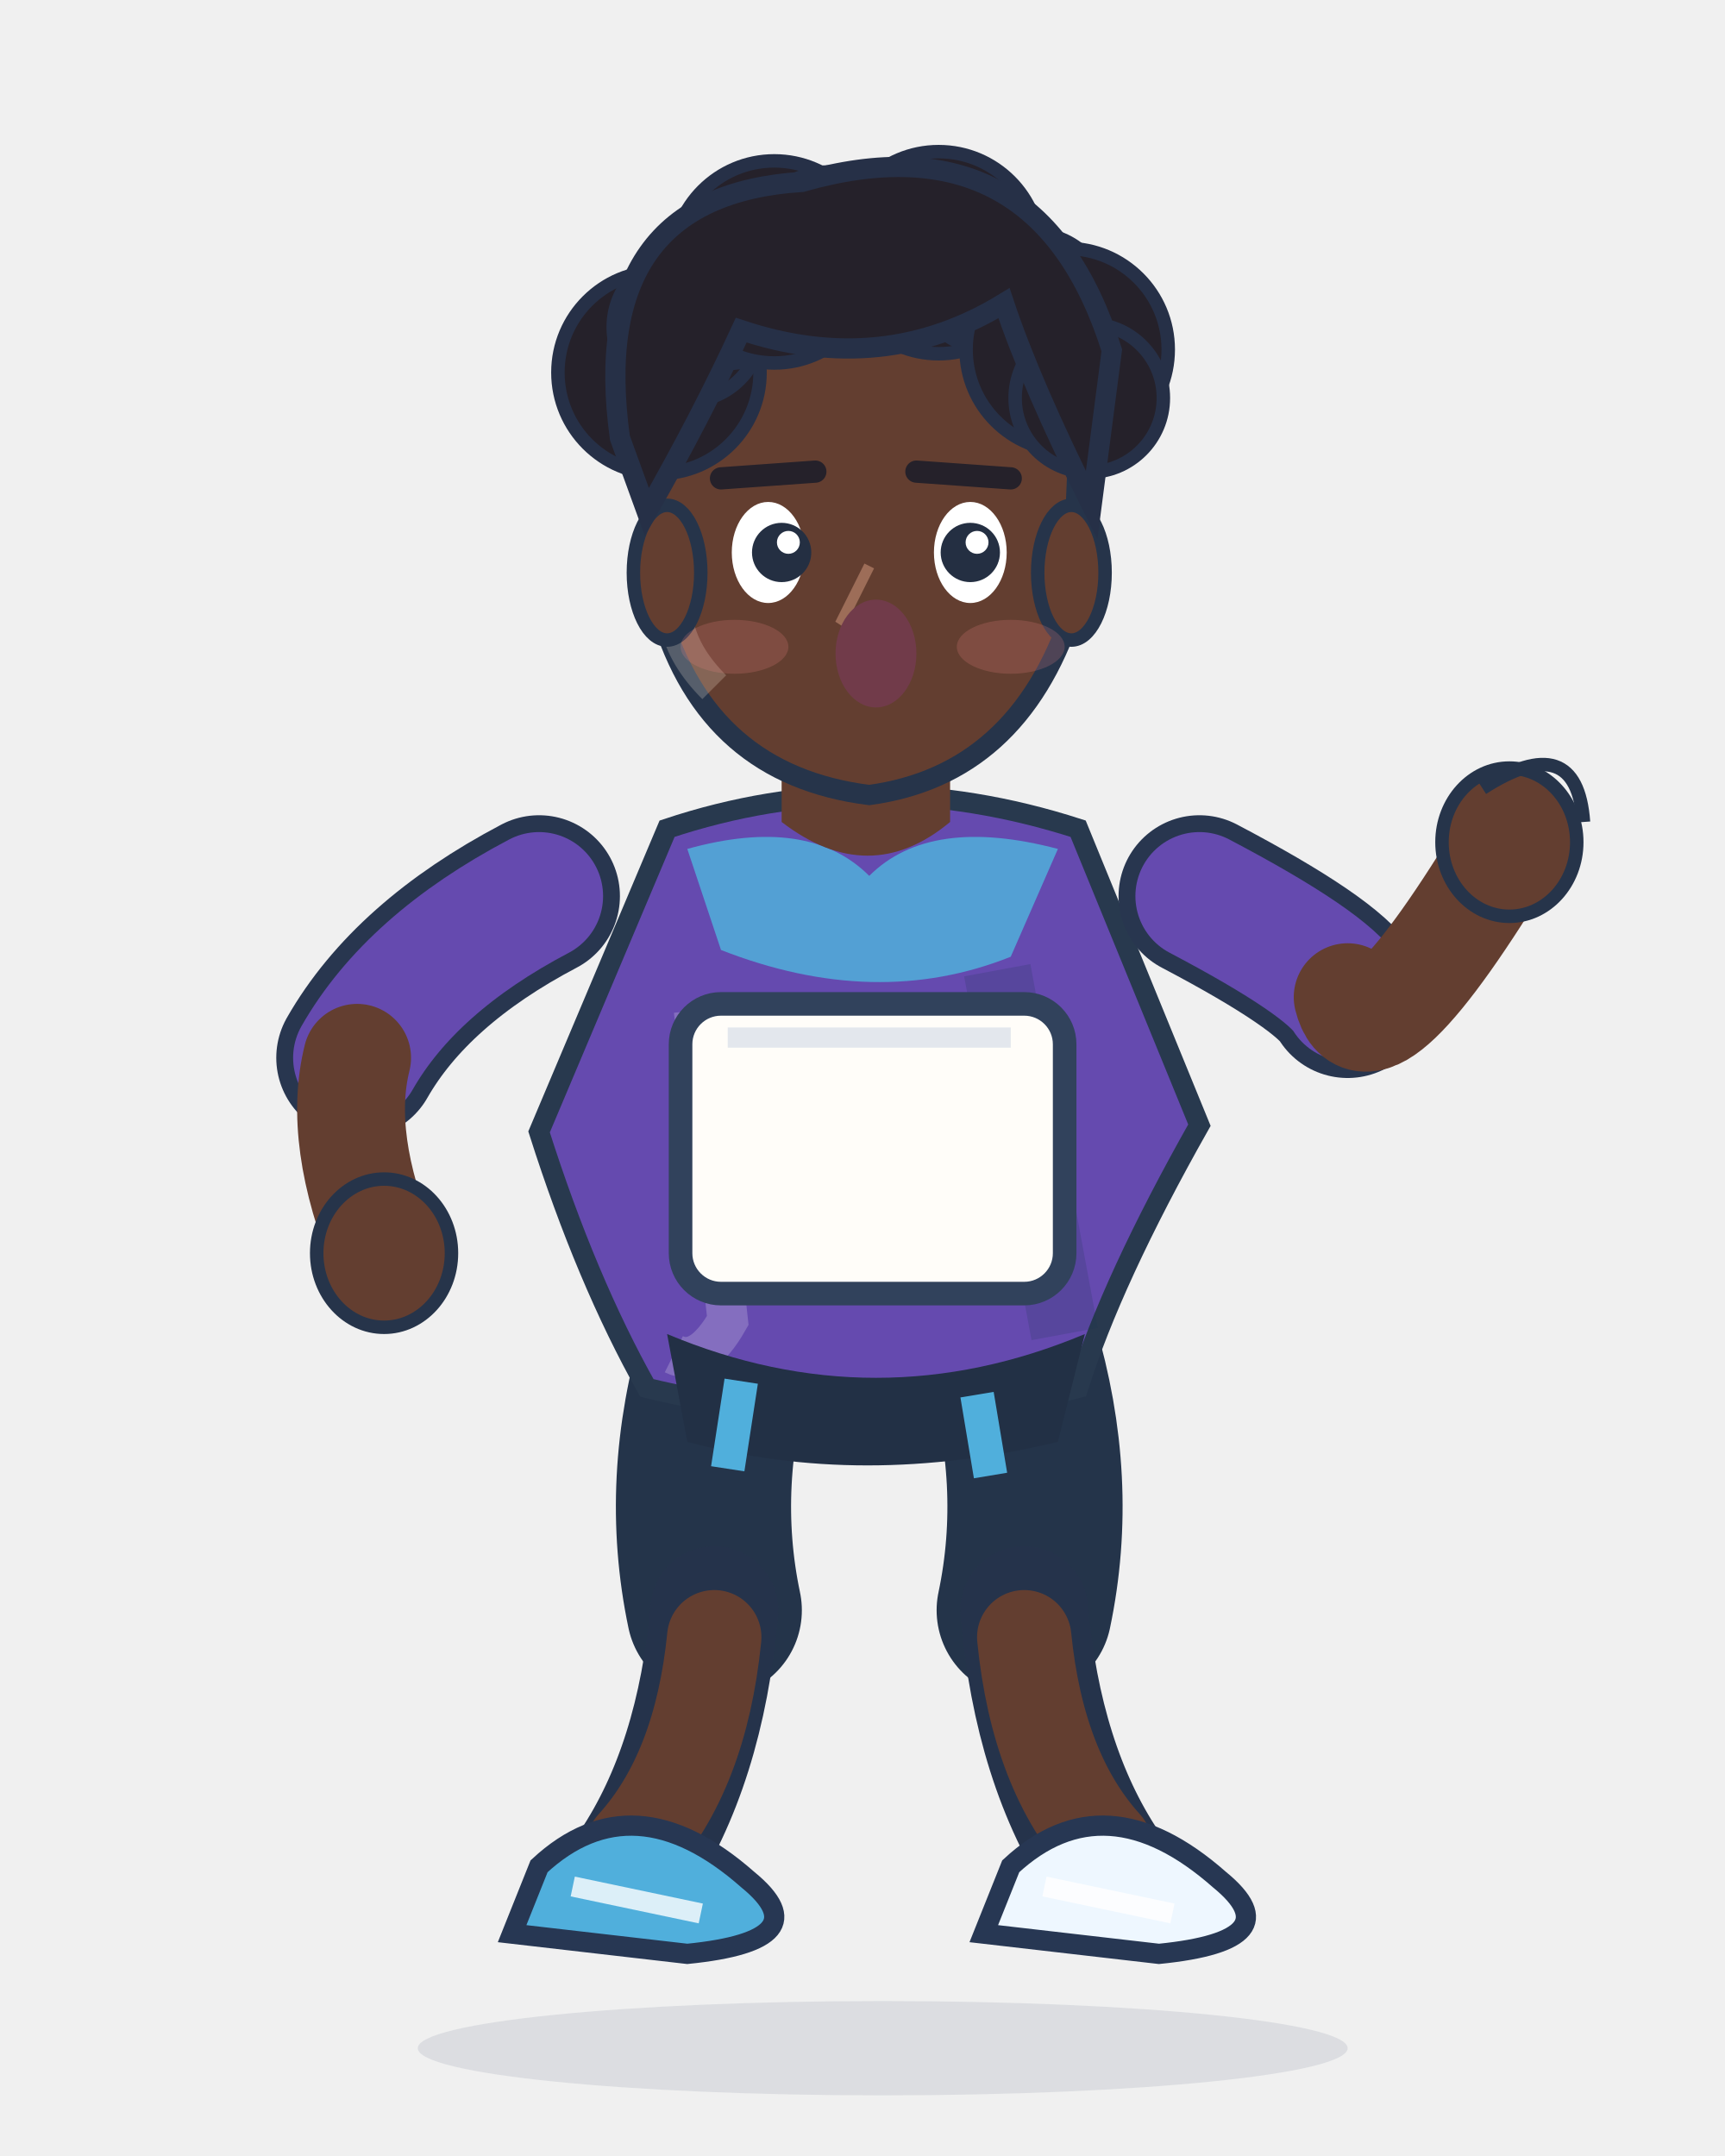
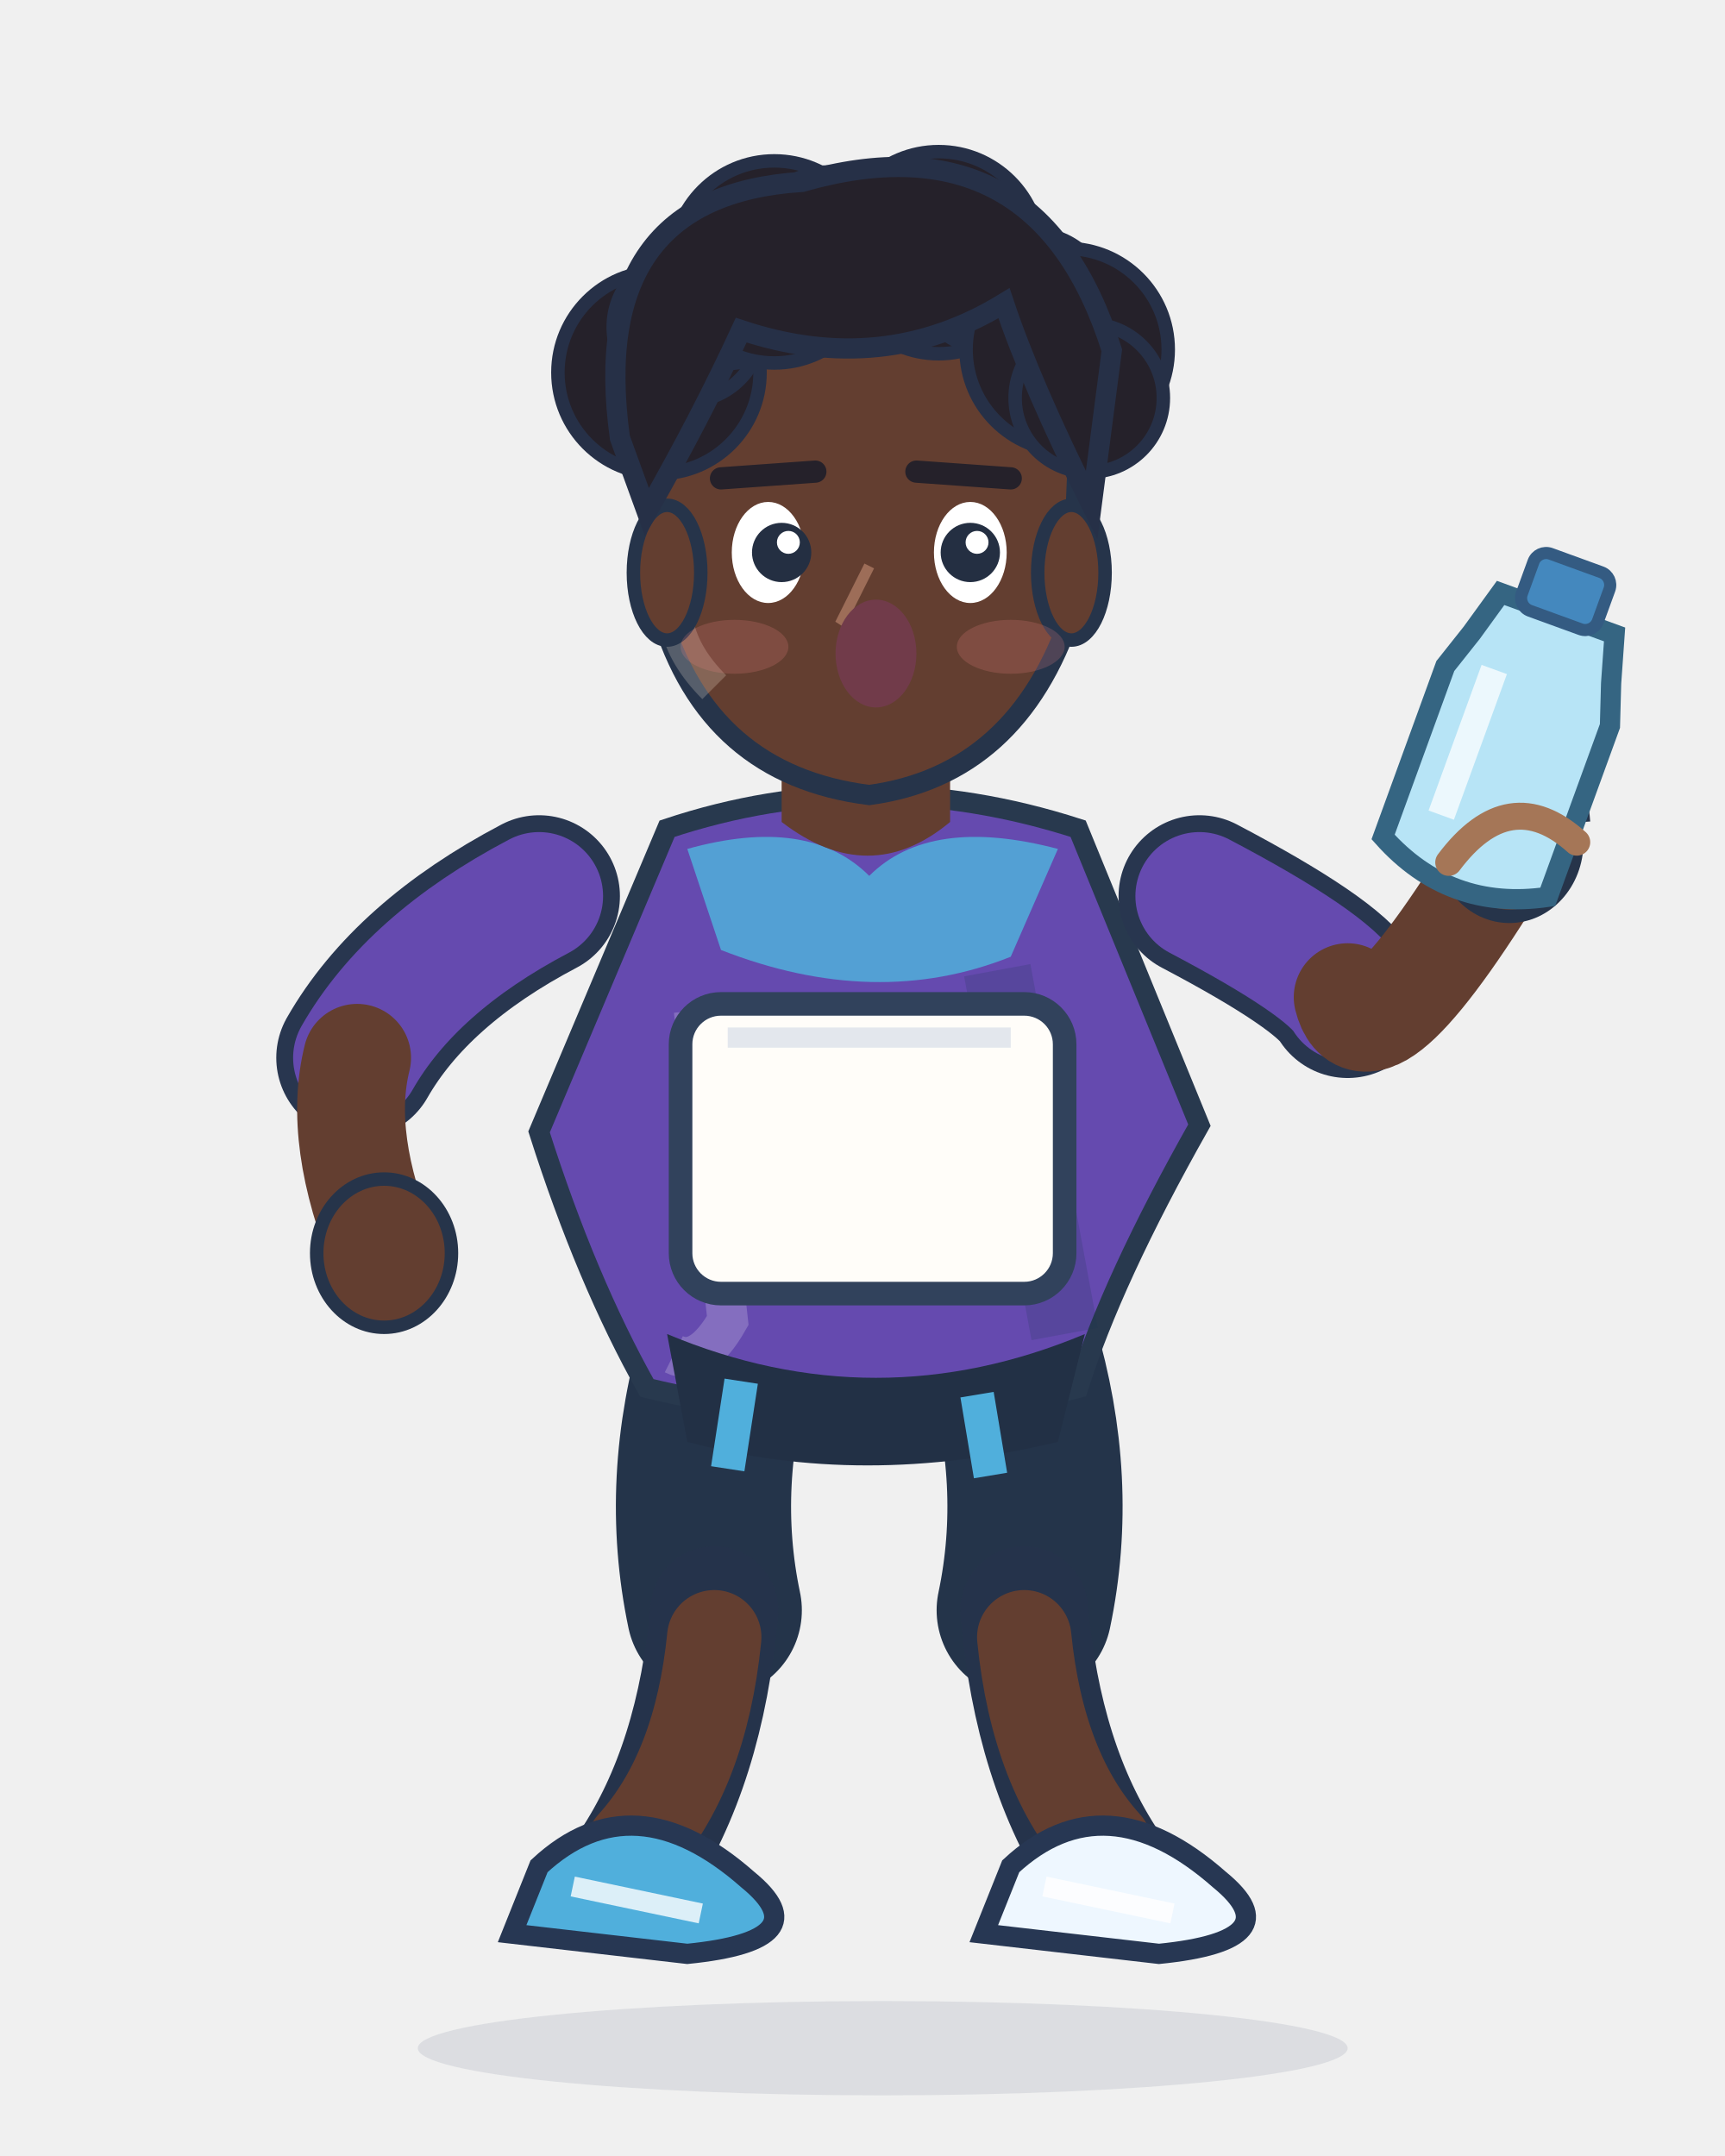
<svg xmlns="http://www.w3.org/2000/svg" width="256" height="320" viewBox="0 0 256 320" role="img" aria-label="US male catch">
  <g id="body_12_pose" transform="translate(0 0)">
    <ellipse cx="131" cy="304" rx="69" ry="7" fill="#26385c" opacity=".10" />
    <g id="legs">
      <g id="leg_left">
        <path d="M108 200 Q102 220 106 239" stroke="#24344a" stroke-width="26" stroke-linecap="round" fill="none" />
        <path d="M106 239 Q104 262 94 277" stroke="#25334b" stroke-width="19" stroke-linecap="round" fill="none" />
        <path d="M106 243 Q104 263 94 274" stroke="#633e30" stroke-width="14" stroke-linecap="round" fill="none" />
        <path d="M80 277 Q94 264 111 279 Q122 288 102 290 L76 287Z" fill="#50afdc" stroke="#273753" stroke-width="3" />
        <path d="M85 280 L104 284" stroke="#ffffff" stroke-width="3" opacity=".8" />
      </g>
      <g id="leg_right">
        <path d="M150 200 Q156 220 152 239" stroke="#24344a" stroke-width="26" stroke-linecap="round" fill="none" />
        <path d="M152 239 Q154 262 164 277" stroke="#25334b" stroke-width="19" stroke-linecap="round" fill="none" />
        <path d="M152 243 Q154 263 164 274" stroke="#633e30" stroke-width="14" stroke-linecap="round" fill="none" />
        <path d="M150 277 Q164 264 181 279 Q192 288 172 290 L146 287Z" fill="#eef7ff" stroke="#273753" stroke-width="3" />
        <path d="M155 280 L174 284" stroke="#ffffff" stroke-width="3" opacity=".8" />
      </g>
    </g>
    <g id="arm_left">
      <path d="M80 133 Q61 143 53 157" fill="none" stroke="#28364f" stroke-width="24" stroke-linecap="round" />
      <path d="M80 133 Q61 143 53 157" fill="none" stroke="#654aaf" stroke-width="19" stroke-linecap="round" />
      <path d="M53 157 Q50 169 57 186" stroke="#633e30" stroke-width="16" stroke-linecap="round" fill="none" />
      <ellipse cx="57" cy="186" rx="10" ry="11" fill="#633e30" stroke="#26344a" stroke-width="2" />
    </g>
    <g id="torso">
      <path d="M99 123 Q129 113 160 123 L178 167 Q165 190 160 206 Q129 214 96 206 Q87 190 80 168Z" fill="#654aaf" stroke="#28394e" stroke-width="3" />
      <path d="M102 126 Q120 121 129 130 Q138 121 157 126 L150 142 Q130 150 107 141Z" fill="#50afdc" opacity=".84" />
      <path d="M103 150 L108 196 Q104 203 100 201" stroke="#fff" stroke-opacity=".20" stroke-width="6" fill="none" />
      <path d="M148 144 L158 198" stroke="#193451" stroke-opacity=".18" stroke-width="10" fill="none" />
      <path d="M116 113 L116 122 Q129 132 141 122 L141 111Z" fill="#633e30" />
      <path d="M99 198 Q130 211 161 198 L157 214 Q128 221 102 214Z" fill="#223045" />
      <path d="M110 205 L108 218 M145 207 L147 219" stroke="#50afdc" stroke-width="5" />
    </g>
    <g id="arm_right">
      <path d="M178 133 Q197 143 200 148" fill="none" stroke="#28364f" stroke-width="24" stroke-linecap="round" />
      <path d="M178 133 Q197 143 200 148" fill="none" stroke="#654aaf" stroke-width="19" stroke-linecap="round" />
      <path d="M200 148 Q203 160 224 125" stroke="#633e30" stroke-width="16" stroke-linecap="round" fill="none" />
      <ellipse cx="224" cy="125" rx="10" ry="11" fill="#633e30" stroke="#26344a" stroke-width="2" />
      <path d="M220 117 Q234 108 235 122" fill="none" stroke="#26344a" stroke-width="2" />
    </g>
    <g id="face">
      <path d="M97 67 Q99 42 128 40 Q155 41 160 67 L159 91 Q151 115 129 118 Q105 115 98 91Z" fill="#633e30" stroke="#26344a" stroke-width="3" />
      <path d="M102 83 Q97 93 106 102" stroke="#fff1dd" stroke-width="5" opacity=".22" fill="none" />
      <ellipse cx="99" cy="85" rx="5" ry="10" fill="#633e30" stroke="#26344a" stroke-width="2" />
      <ellipse cx="159" cy="85" rx="5" ry="10" fill="#633e30" stroke="#26344a" stroke-width="2" />
      <path d="M107 71 L121 70 M136 70 L150 71" fill="none" stroke="#25212a" stroke-width="3.3" stroke-linecap="round" />
      <ellipse cx="114" cy="82" rx="5.4" ry="7.5" fill="#fff" />
      <ellipse cx="144" cy="82" rx="5.4" ry="7.5" fill="#fff" />
      <circle cx="116" cy="82" r="4.4" fill="#242f42" />
      <circle cx="144" cy="82" r="4.4" fill="#242f42" />
      <circle cx="117" cy="80.5" r="1.7" fill="#fff" />
      <circle cx="145" cy="80.5" r="1.7" fill="#fff" />
      <path d="M129 84 L125 92 Q128 94 133 92" stroke="#9d6d58" stroke-width="1.6" fill="none" />
      <ellipse cx="109" cy="96" rx="8" ry="4" fill="#ee8382" opacity=".21" />
      <ellipse cx="150" cy="96" rx="8" ry="4" fill="#ee8382" opacity=".21" />
      <ellipse cx="130" cy="97" rx="6" ry="8" fill="#713b4a" />
    </g>
    <g id="hair">
      <circle cx="97.796" cy="55.291" r="15" fill="#25212a" stroke="#263047" stroke-width="2" />
      <circle cx="102.004" cy="48.546" r="11" fill="#25212a" stroke="#263047" stroke-width="2" />
      <circle cx="107.825" cy="42.963" r="11" fill="#25212a" stroke="#263047" stroke-width="2" />
      <circle cx="114.911" cy="38.877" r="15" fill="#25212a" stroke="#263047" stroke-width="2" />
      <circle cx="122.839" cy="36.53" r="11" fill="#25212a" stroke="#263047" stroke-width="2" />
      <circle cx="131.135" cy="36.063" r="11" fill="#25212a" stroke="#263047" stroke-width="2" />
      <circle cx="139.303" cy="37.505" r="15" fill="#25212a" stroke="#263047" stroke-width="2" />
      <circle cx="146.856" cy="40.768" r="11" fill="#25212a" stroke="#263047" stroke-width="2" />
      <circle cx="153.342" cy="45.659" r="11" fill="#25212a" stroke="#263047" stroke-width="2" />
      <circle cx="158.373" cy="51.884" r="15" fill="#25212a" stroke="#263047" stroke-width="2" />
      <circle cx="161.65" cy="59.072" r="11" fill="#25212a" stroke="#263047" stroke-width="2" />
      <path d="M92 65 Q87 29 119 27 Q154 17 165 52 L162 75 Q153 57 149 45 Q131 56 110 49 Q104 62 96 76Z" fill="#25212a" stroke="#263047" stroke-width="3" />
    </g>
    <g id="bib_placeholder">
      <rect x="101" y="149" width="57" height="43" rx="6" fill="#fffdf9" stroke="#31425c" stroke-width="3.5" />
      <path d="M108 154 H150" stroke="#e3e7ed" stroke-width="3" />
    </g>
  </g>
+   <g id="received_supply" transform="translate(225 108) rotate(20)">
+     <path d="M-9 -18 H9 L11 -11 L13 -5 V22 Q0 29 -13 22 V-5 L-11 -11Z" fill="#b7e4f6" stroke="#356582" stroke-width="3" />
+     <rect x="-6" y="-26" width="12" height="9" rx="2" fill="#4488be" stroke="#345b82" stroke-width="1.8" />
+     <path d="M-6 -7 V16" stroke="#fff" stroke-width="4" opacity=".74" />
+   </g>
+   <path id="fingers_over_supply" d="M215 128 Q224 116 234 125" fill="none" stroke="#a57657" stroke-width="4" stroke-linecap="round" />
</svg>
